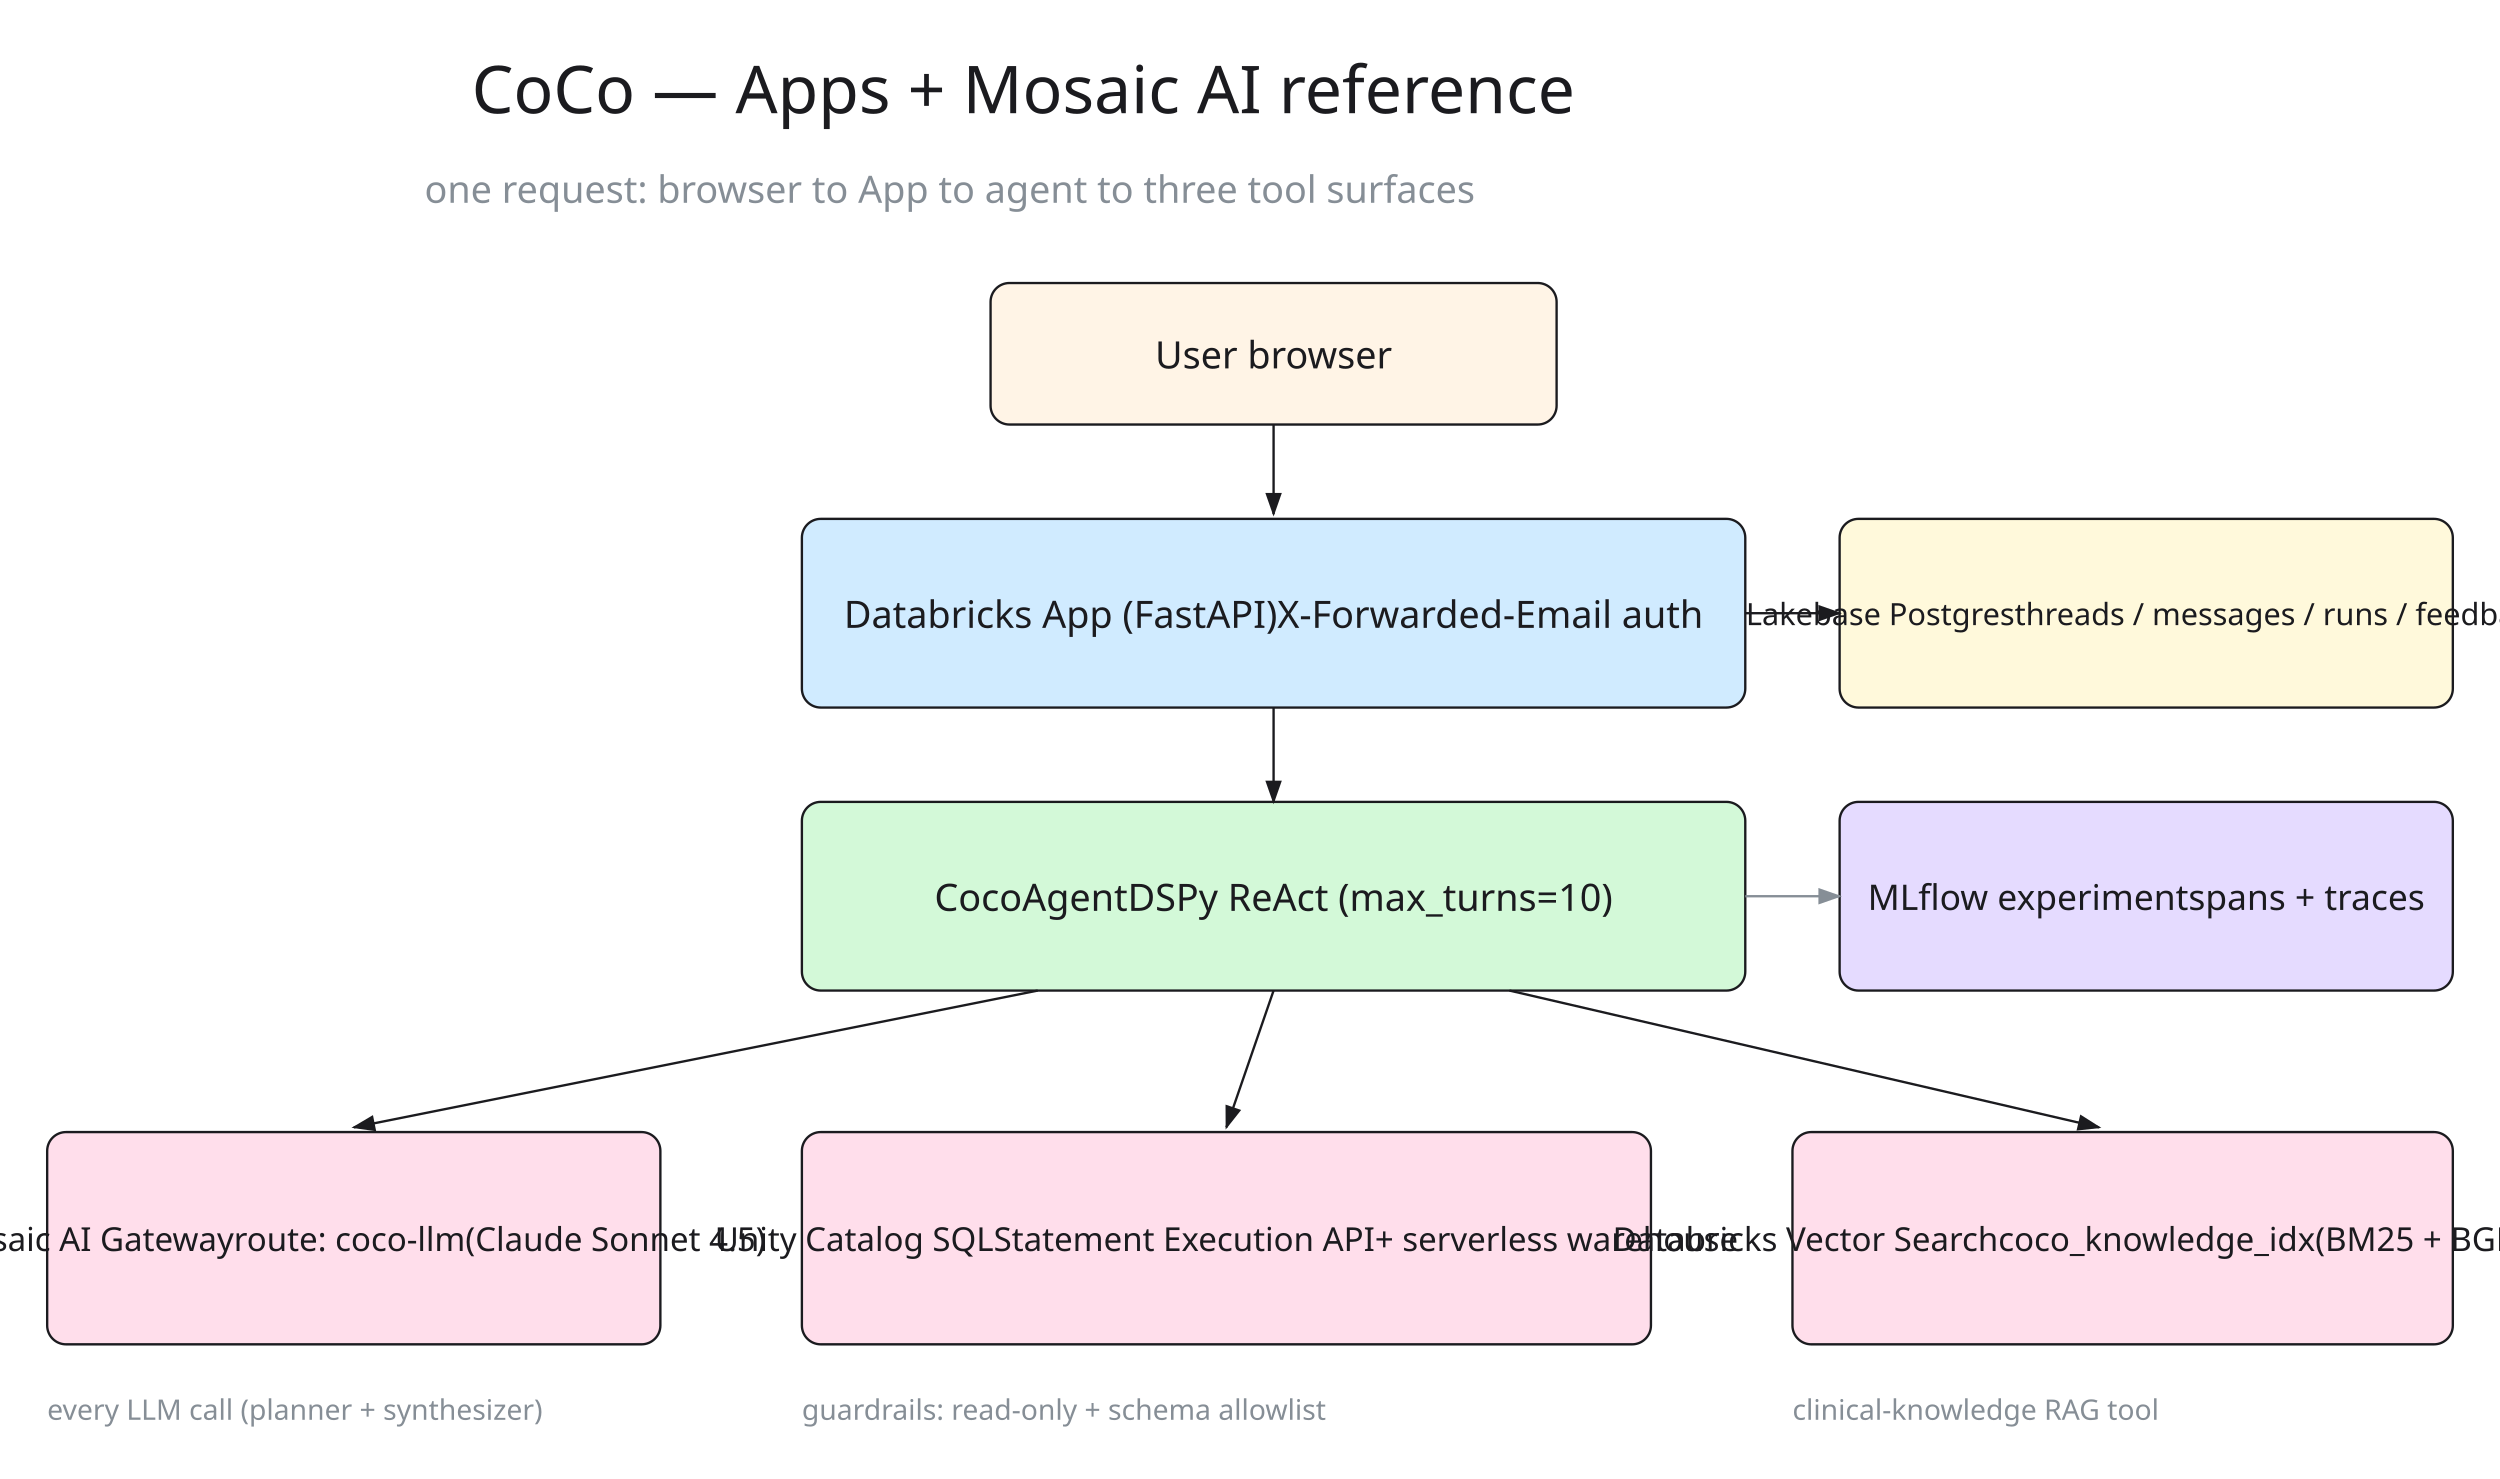
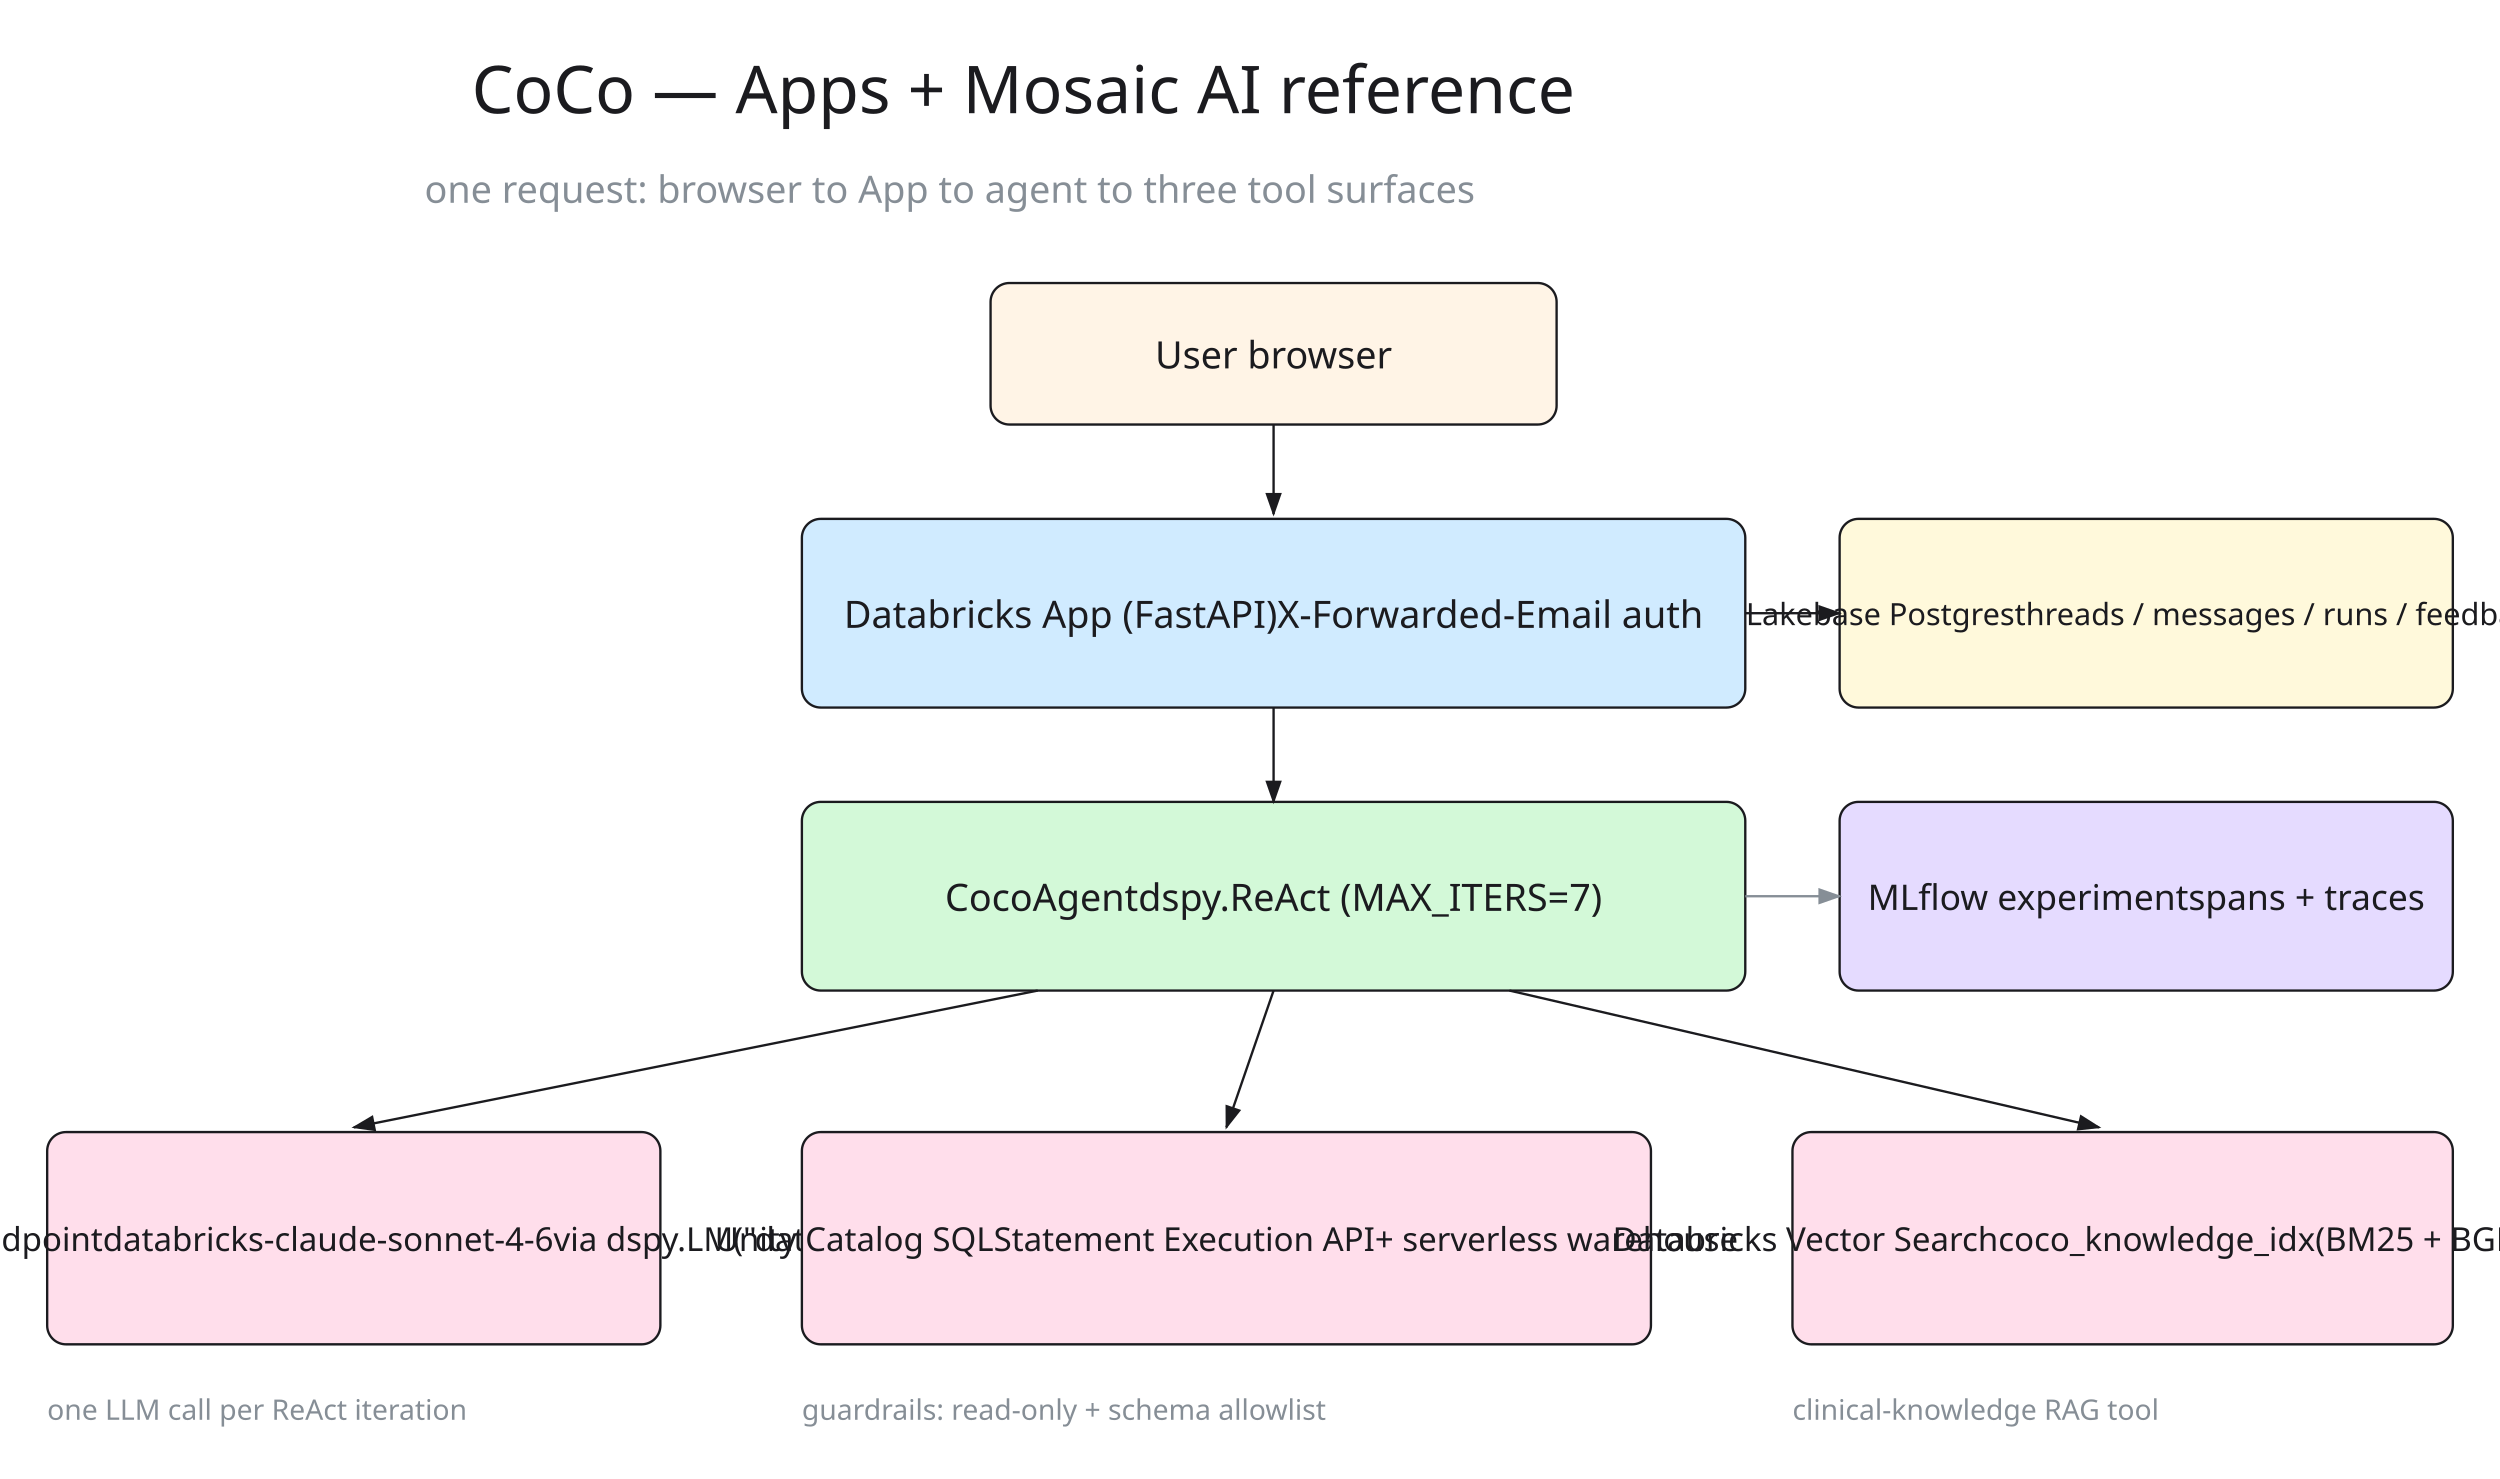
<svg xmlns="http://www.w3.org/2000/svg" width="1060" height="626.8" viewBox="60 0 1060 626.8">
  <defs>
    <marker id="arrow-1b1b1f" markerWidth="10" markerHeight="7" refX="9" refY="3.5" orient="auto">
      <polygon points="0 0, 10 3.5, 0 7" fill="#1b1b1f" />
    </marker>
    <marker id="arrow-868e96" markerWidth="10" markerHeight="7" refX="9" refY="3.5" orient="auto">
      <polygon points="0 0, 10 3.5, 0 7" fill="#868e96" />
    </marker>
    <style>text { font-family: "Segoe UI", system-ui, -apple-system, sans-serif; }</style>
  </defs>
  <text x="260" y="48" font-size="28" fill="#1b1b1f">CoCo — Apps + Mosaic AI reference</text>
  <text x="240" y="86" font-size="16" fill="#868e96">one request: browser to App to agent to three tool surfaces</text>
  <rect x="480" y="120" width="240" height="60" rx="8" stroke="#1b1b1f" fill="#fff4e6" stroke-width="1" />
  <text x="600" y="150" font-size="16" fill="#1b1b1f" text-anchor="middle" dominant-baseline="central">User browser</text>
  <rect x="400" y="220" width="400" height="80" rx="8" stroke="#1b1b1f" fill="#d0ebff" stroke-width="1" />
  <text x="600" y="260" font-size="16" fill="#1b1b1f" text-anchor="middle" dominant-baseline="central">Databricks App (FastAPI)
X-Forwarded-Email auth</text>
  <rect x="840" y="220" width="260" height="80" rx="8" stroke="#1b1b1f" fill="#fff9db" stroke-width="1" />
  <text x="970" y="260" font-size="13" fill="#1b1b1f" text-anchor="middle" dominant-baseline="central">Lakebase Postgres
threads / messages / runs / feedback</text>
  <rect x="400" y="340" width="400" height="80" rx="8" stroke="#1b1b1f" fill="#d3f9d8" stroke-width="1" />
  <text x="600" y="380" font-size="16" fill="#1b1b1f" text-anchor="middle" dominant-baseline="central">CocoAgent
- DSPy ReAct (max_turns=10)</text>
+ dspy.ReAct (MAX_ITERS=7)</text>
  <rect x="840" y="340" width="260" height="80" rx="8" stroke="#1b1b1f" fill="#e5dbff" stroke-width="1" />
  <text x="970" y="380" font-size="15" fill="#1b1b1f" text-anchor="middle" dominant-baseline="central">MLflow experiment
spans + traces</text>
  <rect x="80" y="480" width="260" height="90" rx="8" stroke="#1b1b1f" fill="#ffdeeb" stroke-width="1" />
-   <text x="210" y="525" font-size="14" fill="#1b1b1f" text-anchor="middle" dominant-baseline="central">Mosaic AI Gateway
- route: coco-llm
- (Claude Sonnet 4.5)</text>
+   <text x="210" y="525" font-size="14" fill="#1b1b1f" text-anchor="middle" dominant-baseline="central">FMAPI serving-endpoint
+ databricks-claude-sonnet-4-6
+ via dspy.LM("databricks/...")</text>
  <rect x="400" y="480" width="360" height="90" rx="8" stroke="#1b1b1f" fill="#ffdeeb" stroke-width="1" />
  <text x="580" y="525" font-size="14" fill="#1b1b1f" text-anchor="middle" dominant-baseline="central">Unity Catalog SQL
Statement Execution API
+ serverless warehouse</text>
  <rect x="820" y="480" width="280" height="90" rx="8" stroke="#1b1b1f" fill="#ffdeeb" stroke-width="1" />
  <text x="960" y="525" font-size="14" fill="#1b1b1f" text-anchor="middle" dominant-baseline="central">Databricks Vector Search
coco_knowledge_idx
(BM25 + BGE hybrid)</text>
  <path d="M 600 180 L 600 218" stroke="#1b1b1f" fill="none" stroke-width="1" marker-end="url(#arrow-1b1b1f)" />
  <path d="M 800 260 L 840 260" stroke="#1b1b1f" fill="none" stroke-width="1" marker-end="url(#arrow-1b1b1f)" />
  <path d="M 600 300 L 600 340" stroke="#1b1b1f" fill="none" stroke-width="1" marker-end="url(#arrow-1b1b1f)" />
  <path d="M 800 380 L 840 380" stroke="#868e96" fill="none" stroke-width="1" marker-end="url(#arrow-868e96)" />
  <path d="M 500 420 L 210 478" stroke="#1b1b1f" fill="none" stroke-width="1" marker-end="url(#arrow-1b1b1f)" />
  <path d="M 600 420 L 580 478" stroke="#1b1b1f" fill="none" stroke-width="1" marker-end="url(#arrow-1b1b1f)" />
  <path d="M 700 420 L 950 478" stroke="#1b1b1f" fill="none" stroke-width="1" marker-end="url(#arrow-1b1b1f)" />
-   <text x="80" y="602" font-size="12" fill="#868e96">every LLM call (planner + synthesizer)</text>
+   <text x="80" y="602" font-size="12" fill="#868e96">one LLM call per ReAct iteration</text>
  <text x="400" y="602" font-size="12" fill="#868e96">guardrails: read-only + schema allowlist</text>
  <text x="820" y="602" font-size="12" fill="#868e96">clinical-knowledge RAG tool</text>
</svg>
